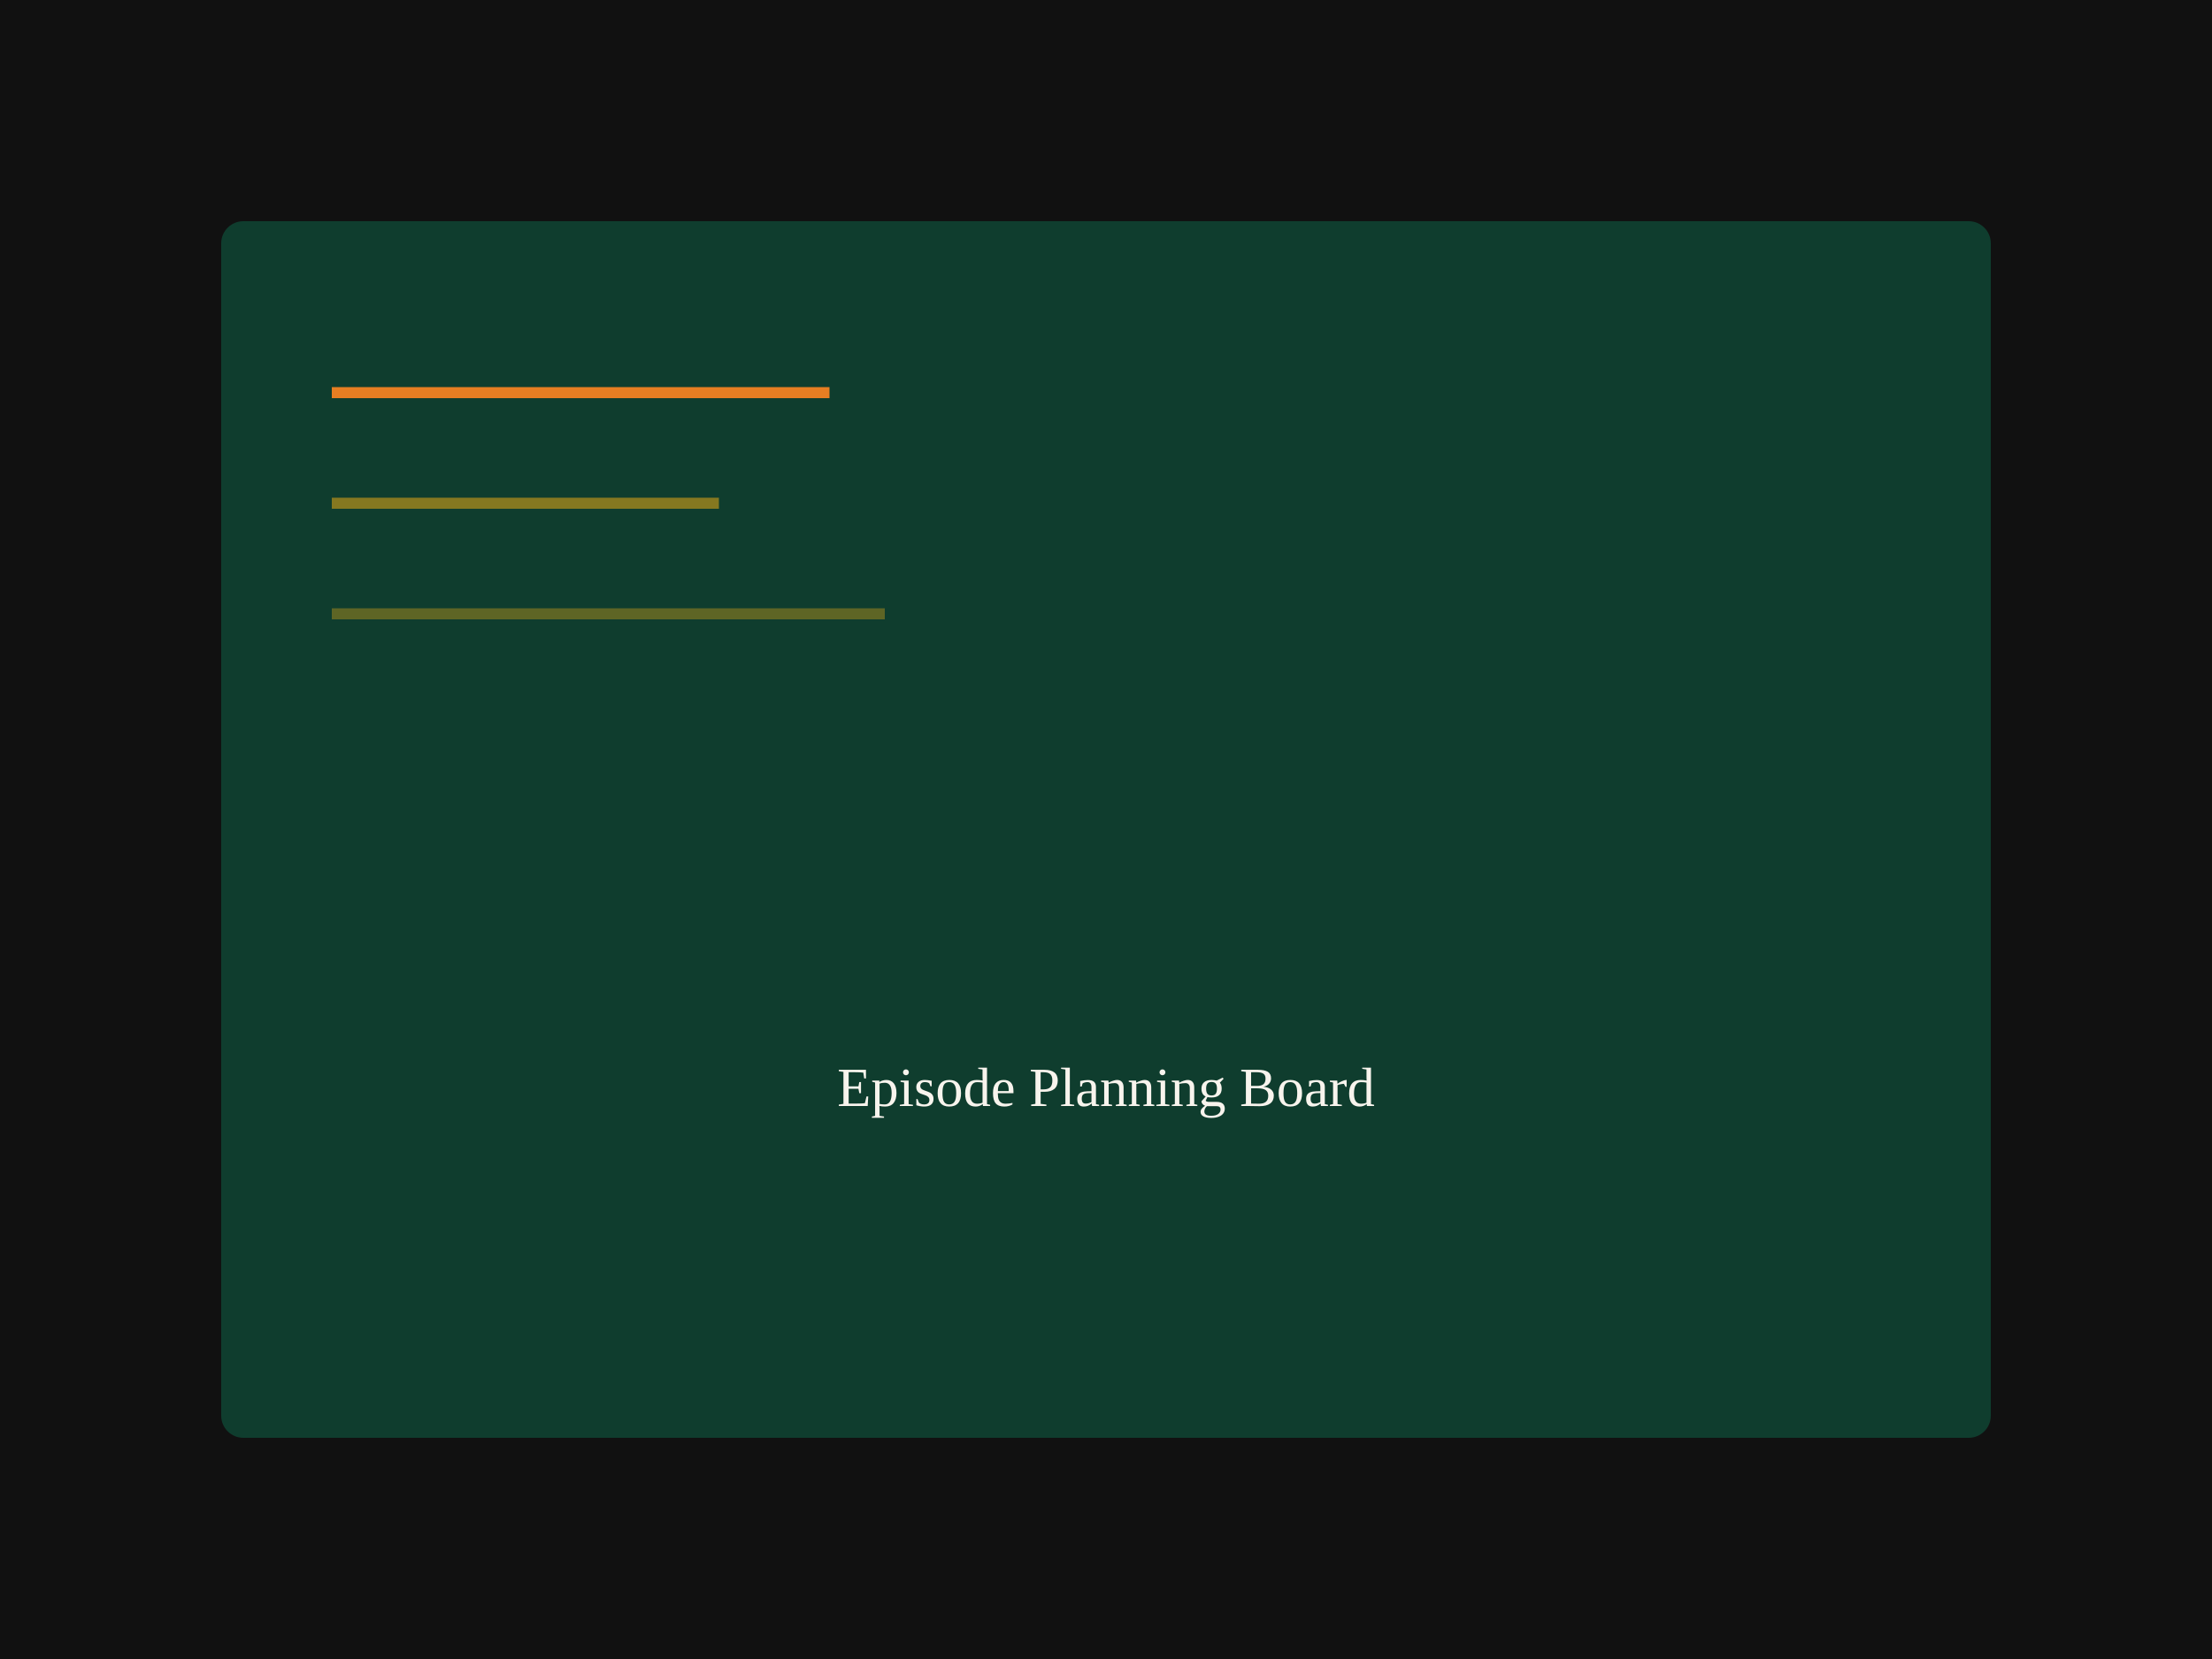
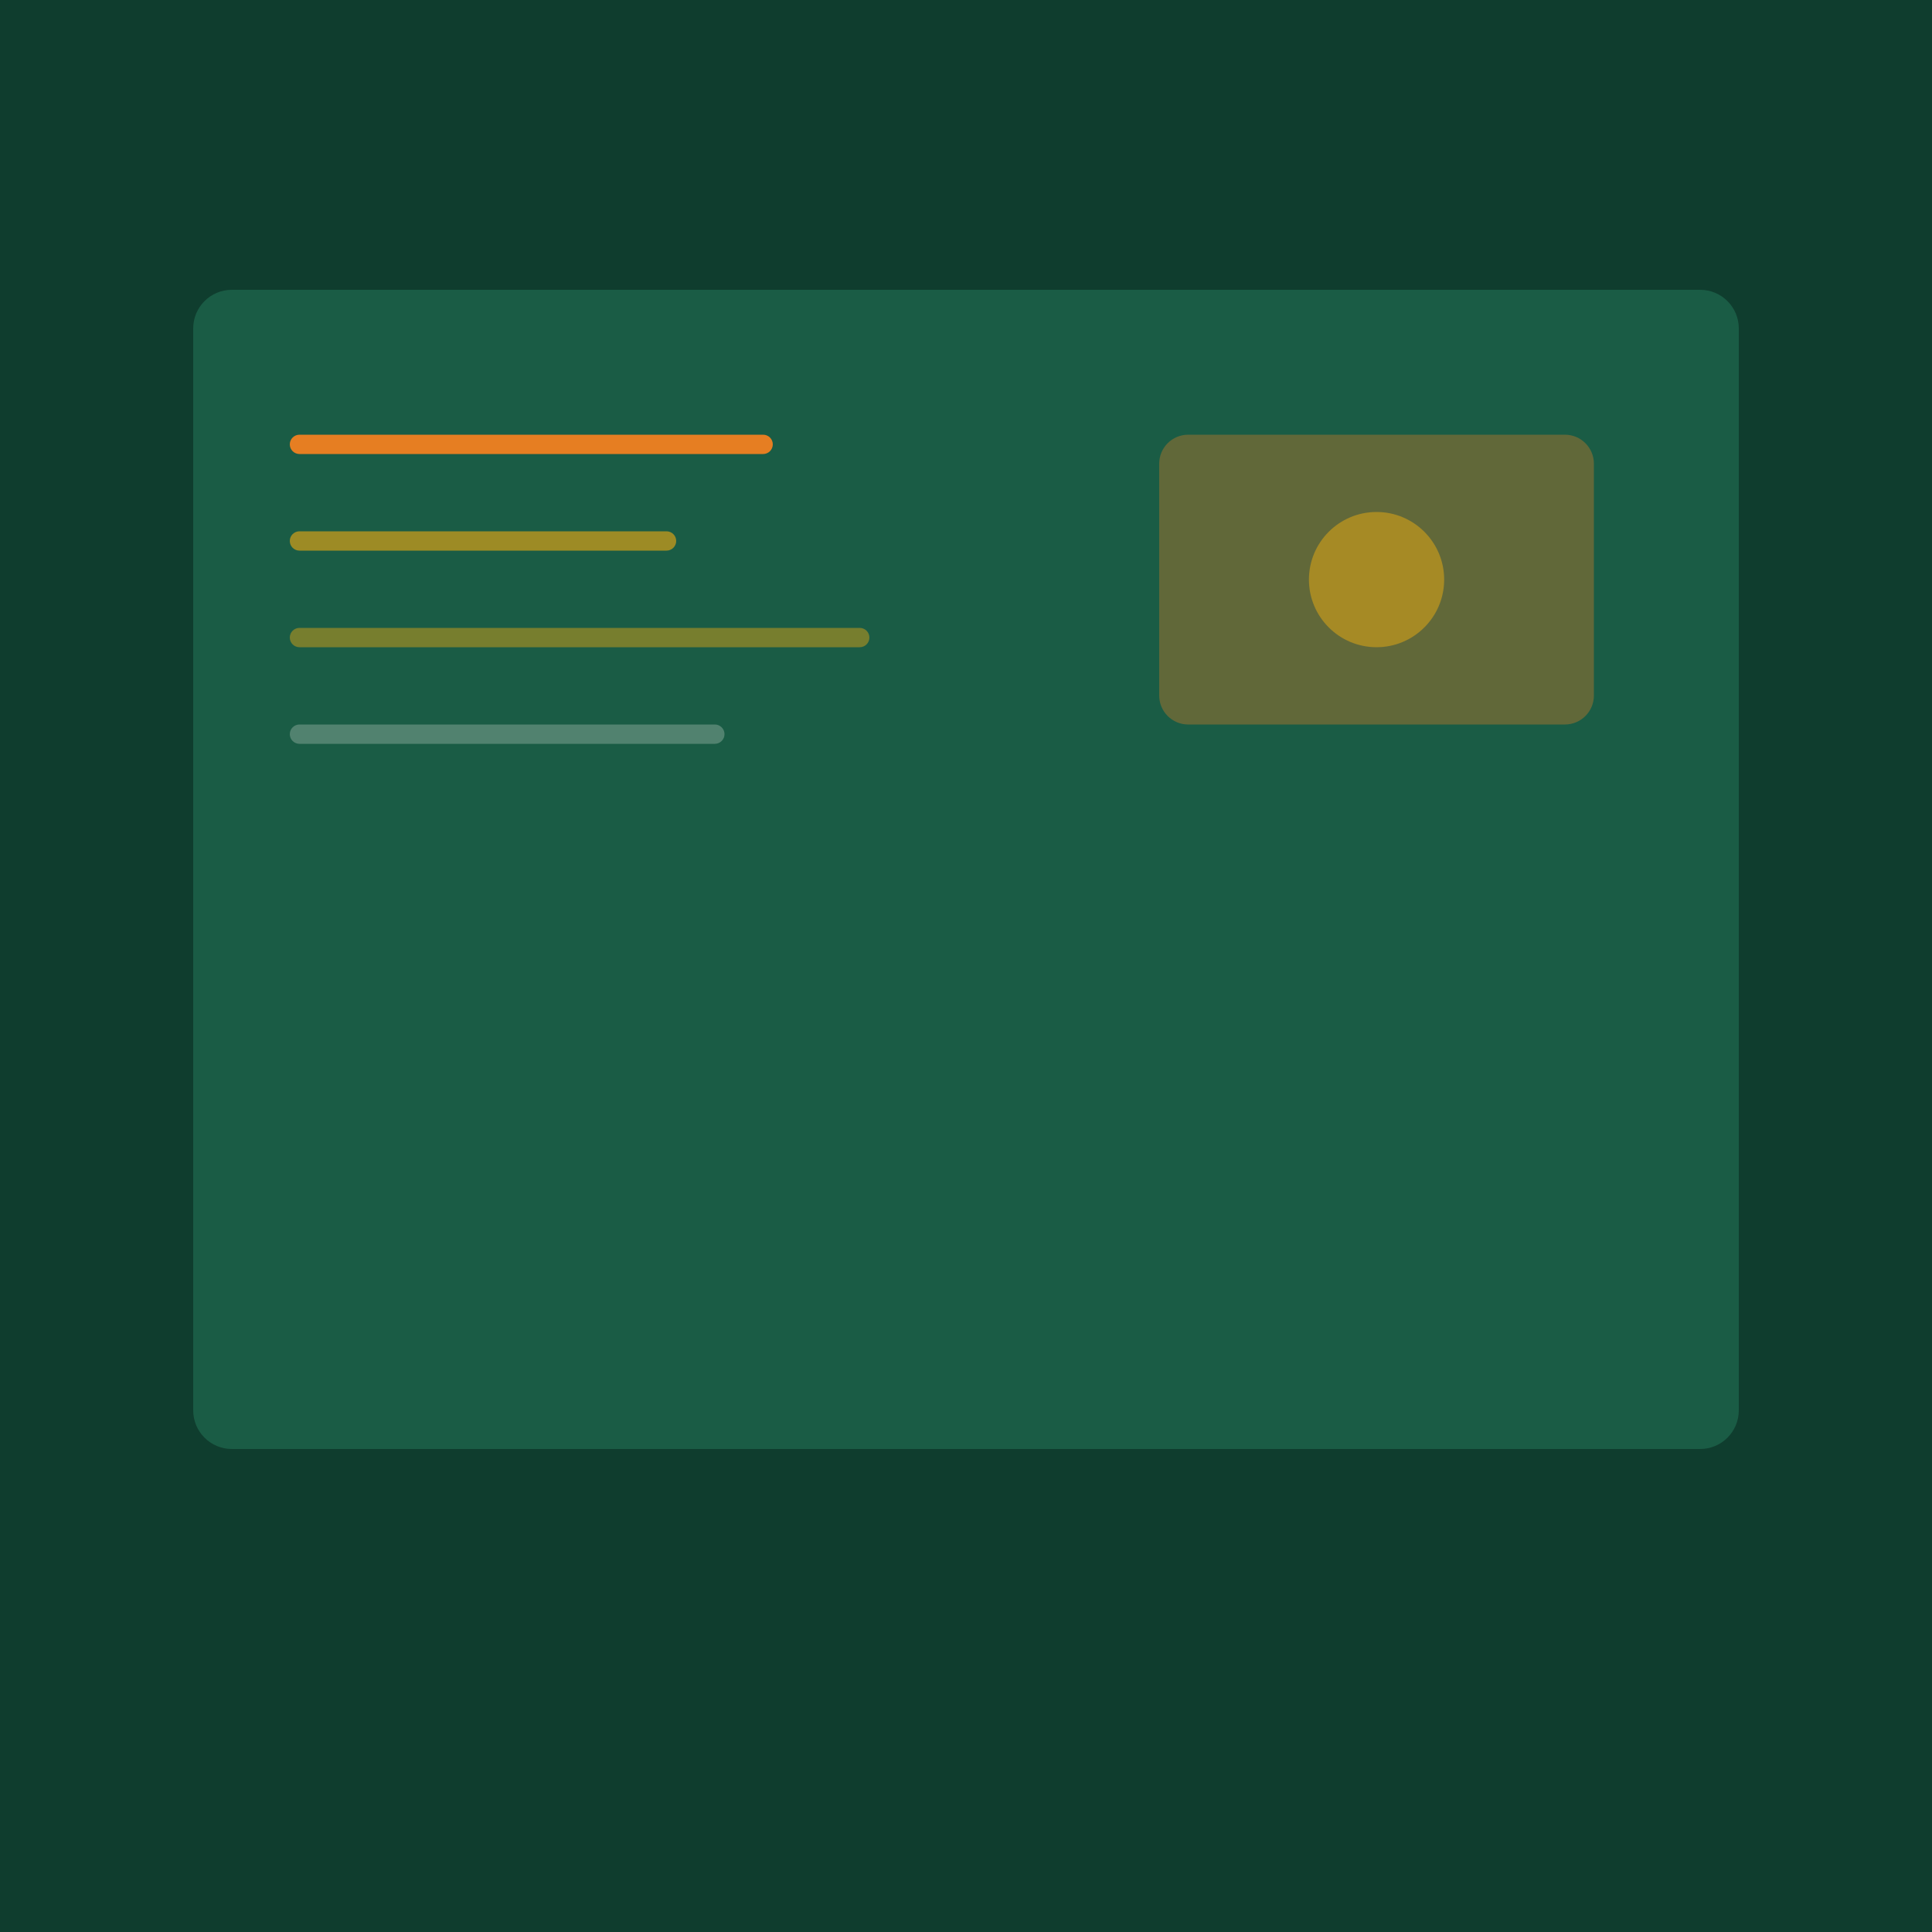
- <svg xmlns="http://www.w3.org/2000/svg" width="800" height="600" viewBox="0 0 800 600" fill="none">
-   <rect width="800" height="600" fill="#111111" />
-   <rect x="80" y="80" width="640" height="440" rx="8" fill="#0F3D2E" />
-   <rect x="120" y="140" width="180" height="4" fill="#E67E22" />
-   <rect x="120" y="180" width="140" height="4" fill="#D4A017" opacity="0.6" />
-   <rect x="120" y="220" width="200" height="4" fill="#D4A017" opacity="0.4" />
-   <text x="400" y="400" text-anchor="middle" fill="#F8F4ED" font-size="20">Episode Planning Board</text>
+ <svg xmlns="http://www.w3.org/2000/svg" width="800" height="800" viewBox="0 0 800 800" fill="none">
+   <rect width="800" height="800" fill="#0F3D2E" />
+   <rect x="80" y="120" width="640" height="480" rx="16" fill="#1a5c45" />
+   <rect x="120" y="180" width="200" height="8" rx="4" fill="#E67E22" />
+   <rect x="120" y="220" width="160" height="8" rx="4" fill="#D4A017" opacity="0.7" />
+   <rect x="120" y="260" width="240" height="8" rx="4" fill="#D4A017" opacity="0.5" />
+   <rect x="120" y="300" width="180" height="8" rx="4" fill="#F8F4ED" opacity="0.25" />
+   <rect x="480" y="180" width="180" height="120" rx="12" fill="#E67E22" opacity="0.35" />
+   <circle cx="570" cy="240" r="28" fill="#D4A017" opacity="0.6" />
</svg>
